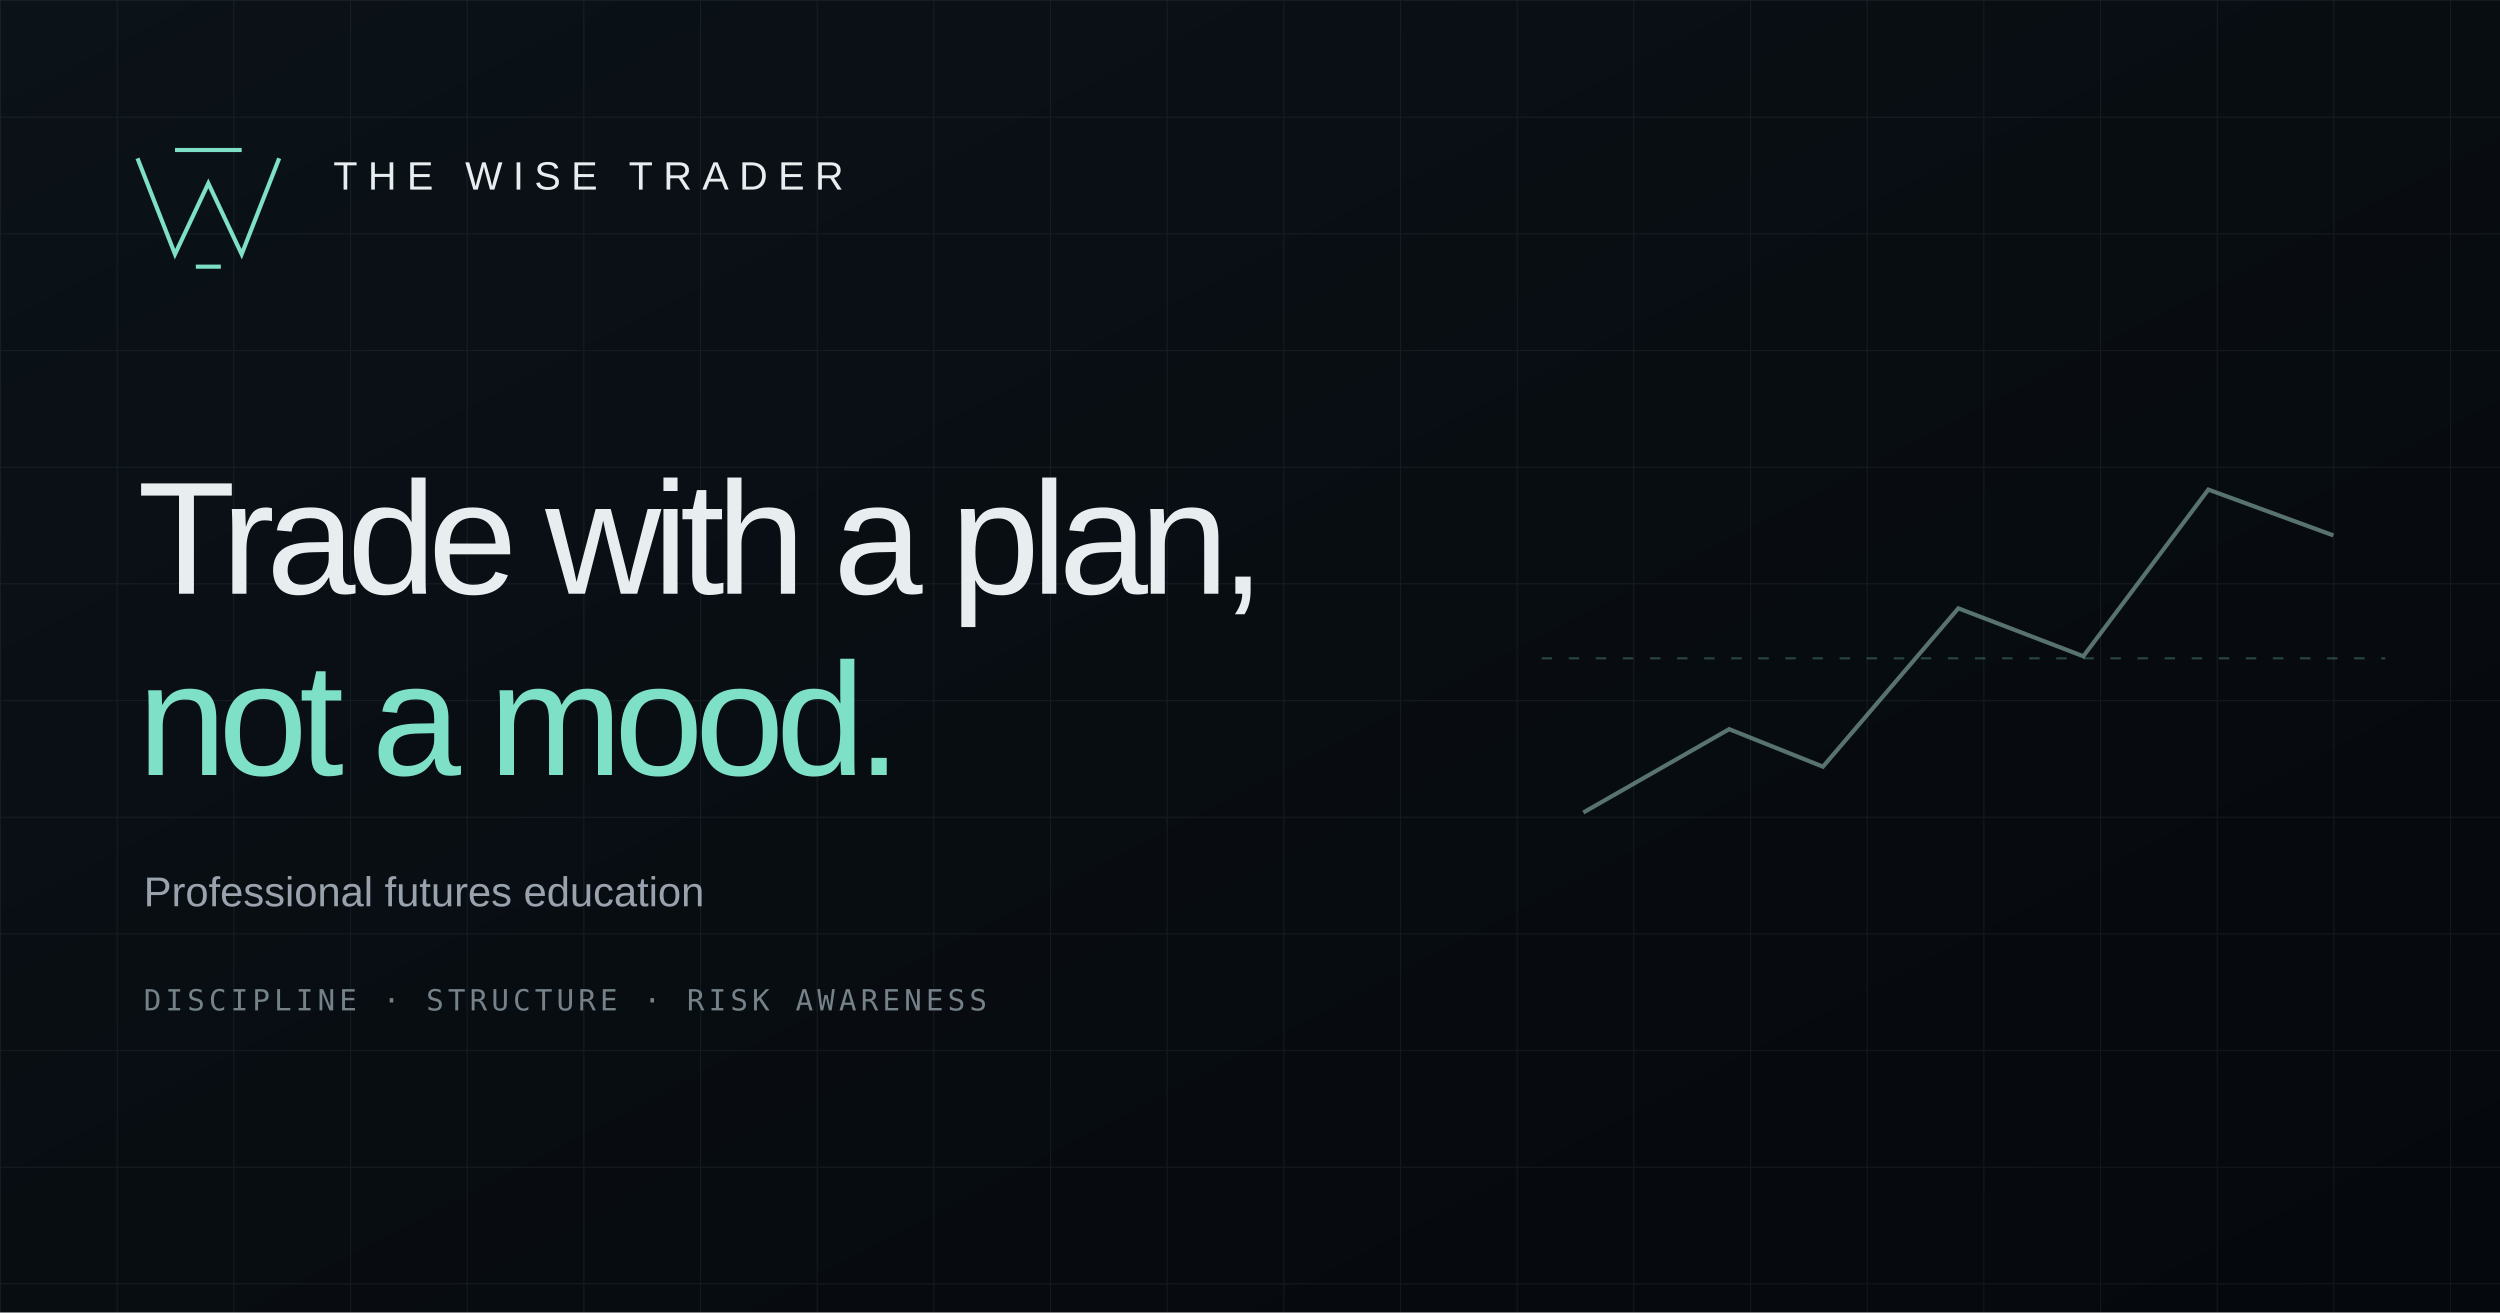
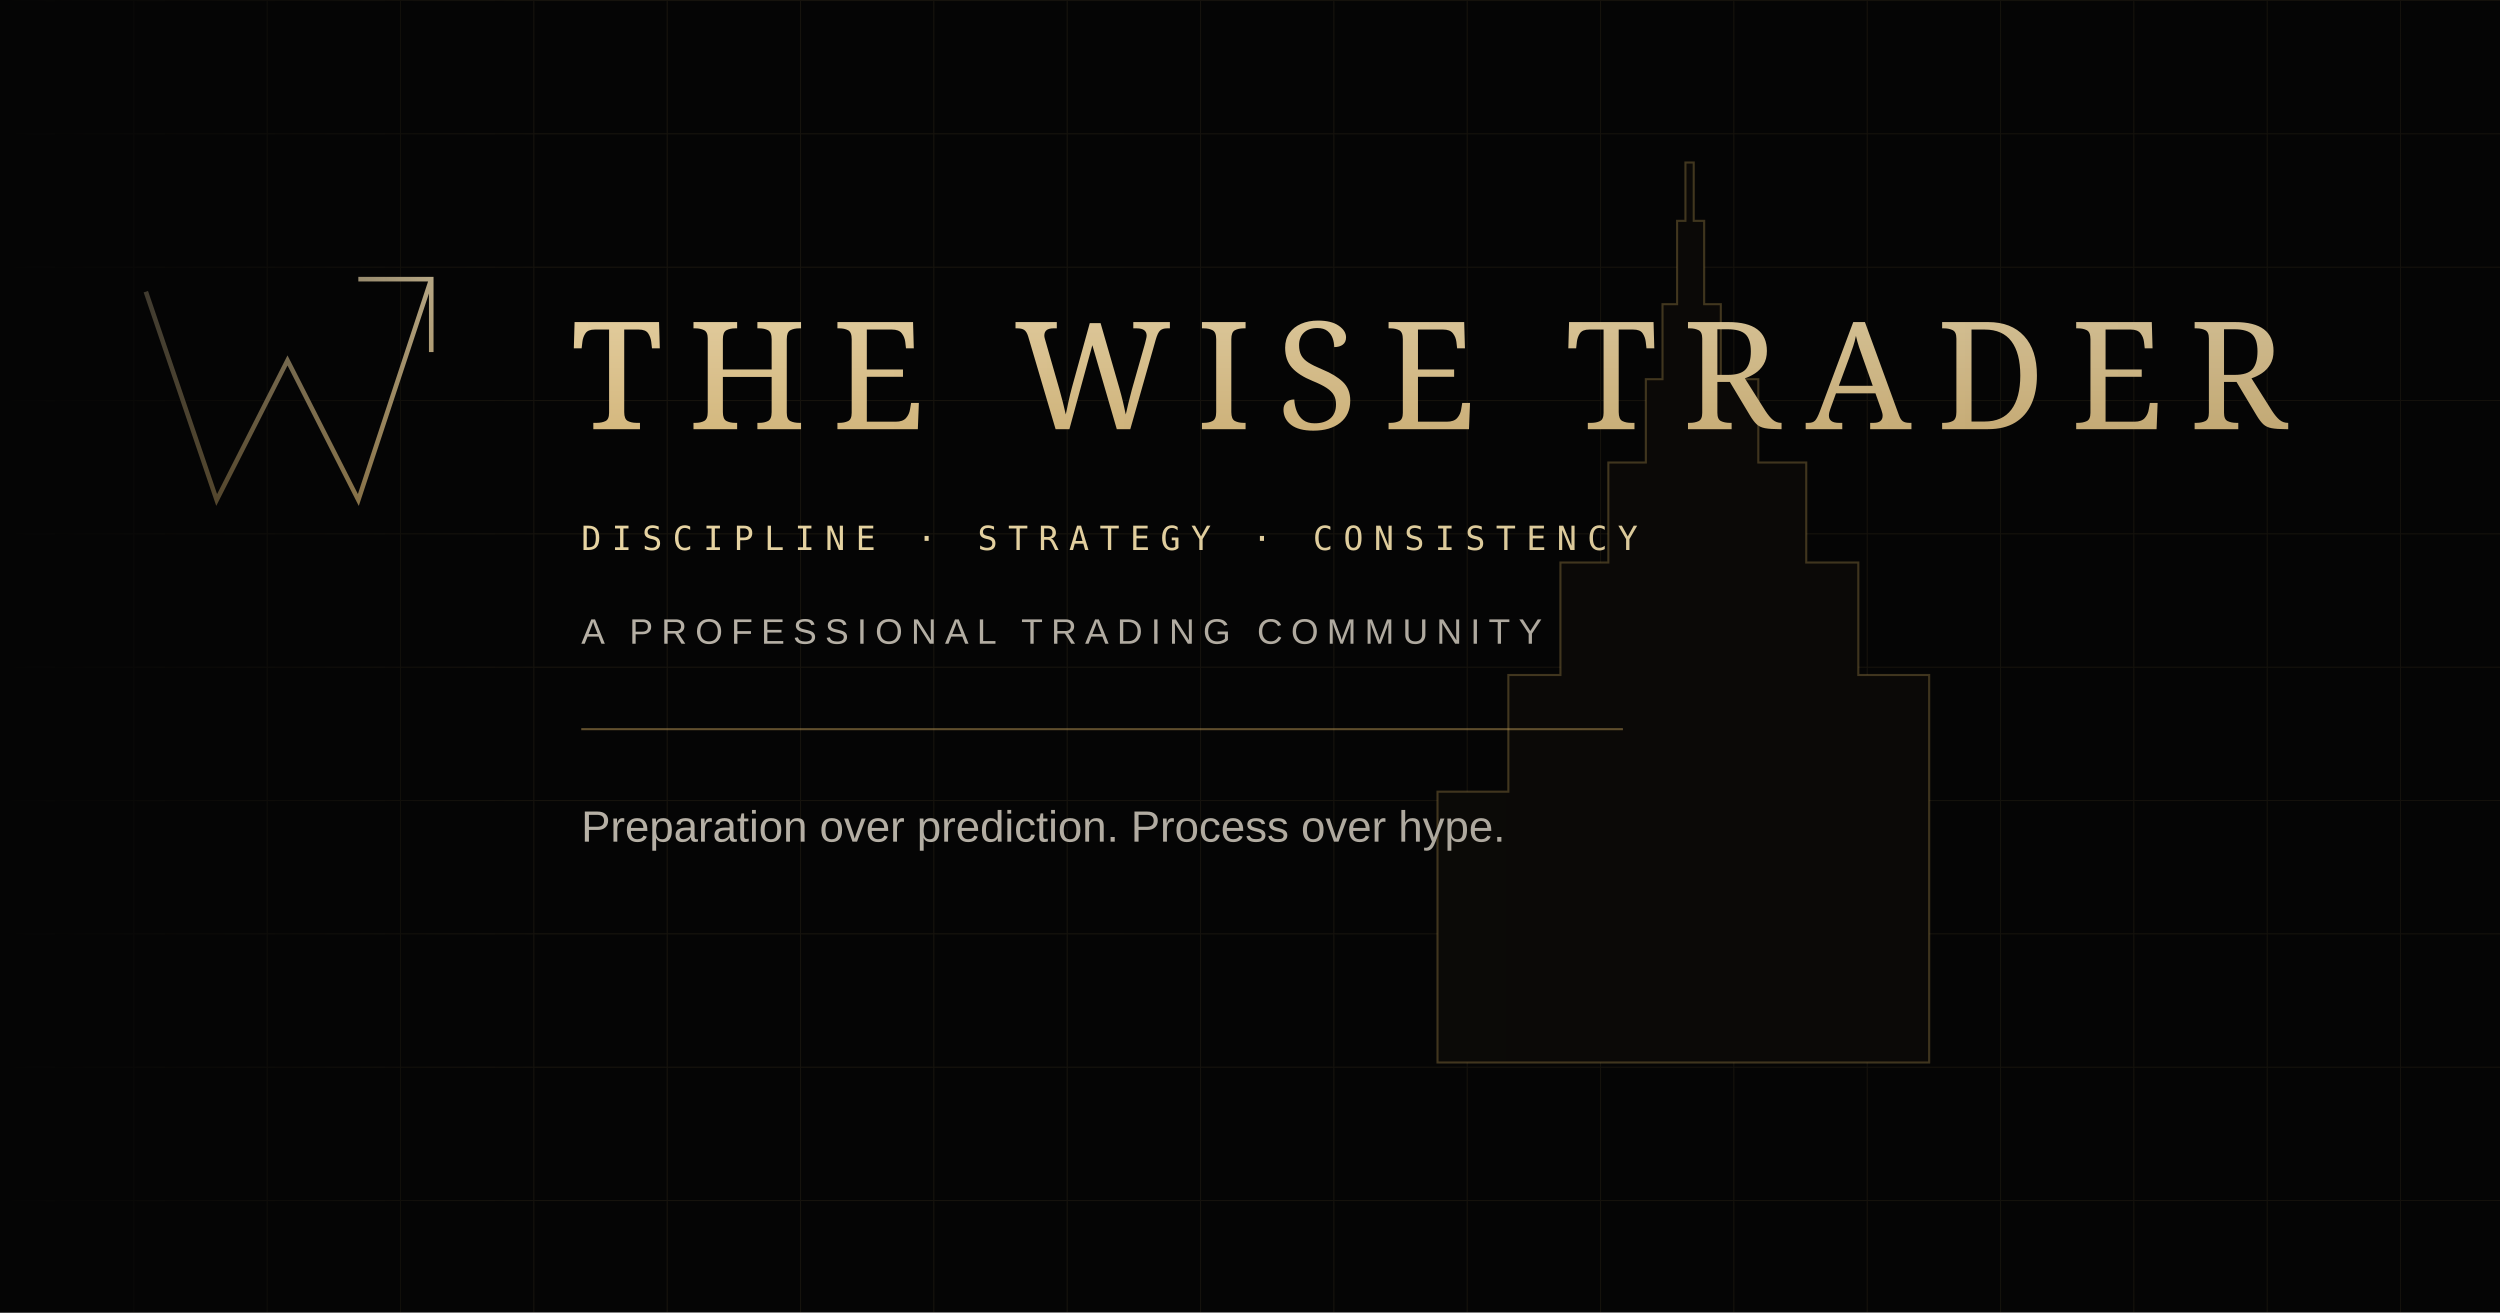
<svg xmlns="http://www.w3.org/2000/svg" width="1200" height="630" viewBox="0 0 1200 630">
  <defs>
-     <linearGradient id="bg" x1="0" y1="0" x2="1" y2="1">
-       <stop stop-color="#0b1218" />
-       <stop offset="1" stop-color="#05080c" />
+     <linearGradient id="gold" x1="600" y1="80" x2="600" y2="540" gradientUnits="userSpaceOnUse">
+       <stop stop-color="#f3e6c4" />
+       <stop offset=".42" stop-color="#c6a15b" />
+       <stop offset="1" stop-color="#8a6a32" />
    </linearGradient>
-     <pattern id="grid" width="56" height="56" patternUnits="userSpaceOnUse">
-       <path d="M56 0H0v56" fill="none" stroke="#b4c8dc" stroke-opacity=".075" />
+     <pattern id="grid" width="64" height="64" patternUnits="userSpaceOnUse">
+       <path d="M64 0H0v64" fill="none" stroke="#c6a15b" stroke-opacity=".09" />
    </pattern>
+     <linearGradient id="fade" x1="0" y1="0" x2="1200" y2="0" gradientUnits="userSpaceOnUse">
+       <stop stop-color="#050505" />
+       <stop offset=".22" stop-color="#050505" stop-opacity="0" />
+       <stop offset="1" stop-color="#050505" stop-opacity=".1" />
+     </linearGradient>
  </defs>
-   <rect width="1200" height="630" fill="url(#bg)" />
+   <rect width="1200" height="630" fill="#050505" />
  <rect width="1200" height="630" fill="url(#grid)" />
-   <path d="M760 390 830 350 875 368 940 292 1000 315 1060 235 1120 257" fill="none" stroke="#9bc9bd" stroke-opacity=".55" stroke-width="2" />
-   <path d="M740 316h405" fill="none" stroke="#7ee0c6" stroke-opacity=".28" stroke-dasharray="5 8" />
-   <g fill="none" stroke="#7ee0c6" stroke-width="2">
-     <path d="m66 76 18 46 16-34 16 34 18-46M84 72h32M94 128h12" />
-   </g>
-   <text x="160" y="91" fill="#e8edf0" font-family="Arial,sans-serif" font-size="19" letter-spacing="5">THE WISE TRADER</text>
-   <text x="66" y="285" fill="#e8edf0" font-family="Arial,sans-serif" font-size="77" letter-spacing="-4">Trade with a plan,</text>
-   <text x="66" y="372" fill="#7ee0c6" font-family="Arial,sans-serif" font-size="77" letter-spacing="-4">not a mood.</text>
-   <text x="69" y="435" fill="#9aa3ad" font-family="Arial,sans-serif" font-size="20">Professional futures education</text>
-   <text x="69" y="485" fill="#75828a" font-family="monospace" font-size="14" letter-spacing="2">DISCIPLINE · STRUCTURE · RISK AWARENESS</text>
+   <path d="M690 510V380h34v-56h25v-54h23v-48h18v-40h8v-36h7v-40h4v-28h4v28h5v40h8v36h18v40h23v48h25v54h34v186H690Z" fill="#0c0a07" stroke="#8c7340" stroke-opacity=".46" />
+   <path d="m70 140 34 100 34-67 34 67 35-106m-35 0h35v35" fill="none" stroke="url(#gold)" stroke-width="2.2" />
+   <text x="274" y="206" fill="url(#gold)" font-family="Georgia,serif" font-size="72" letter-spacing="12">THE WISE TRADER</text>
+   <text x="279" y="264" fill="#e8d5a3" font-family="monospace" font-size="16" letter-spacing="5">DISCIPLINE · STRATEGY · CONSISTENCY</text>
+   <text x="279" y="309" fill="#b7b1a6" font-family="Arial,sans-serif" font-size="17" letter-spacing="4">A PROFESSIONAL TRADING COMMUNITY</text>
+   <path d="M279 350h500" stroke="#c6a15b" stroke-opacity=".48" />
+   <text x="279" y="404" fill="#b7b1a6" font-family="Arial,sans-serif" font-size="21">Preparation over prediction. Process over hype.</text>
+   <rect width="1200" height="630" fill="url(#fade)" />
</svg>
